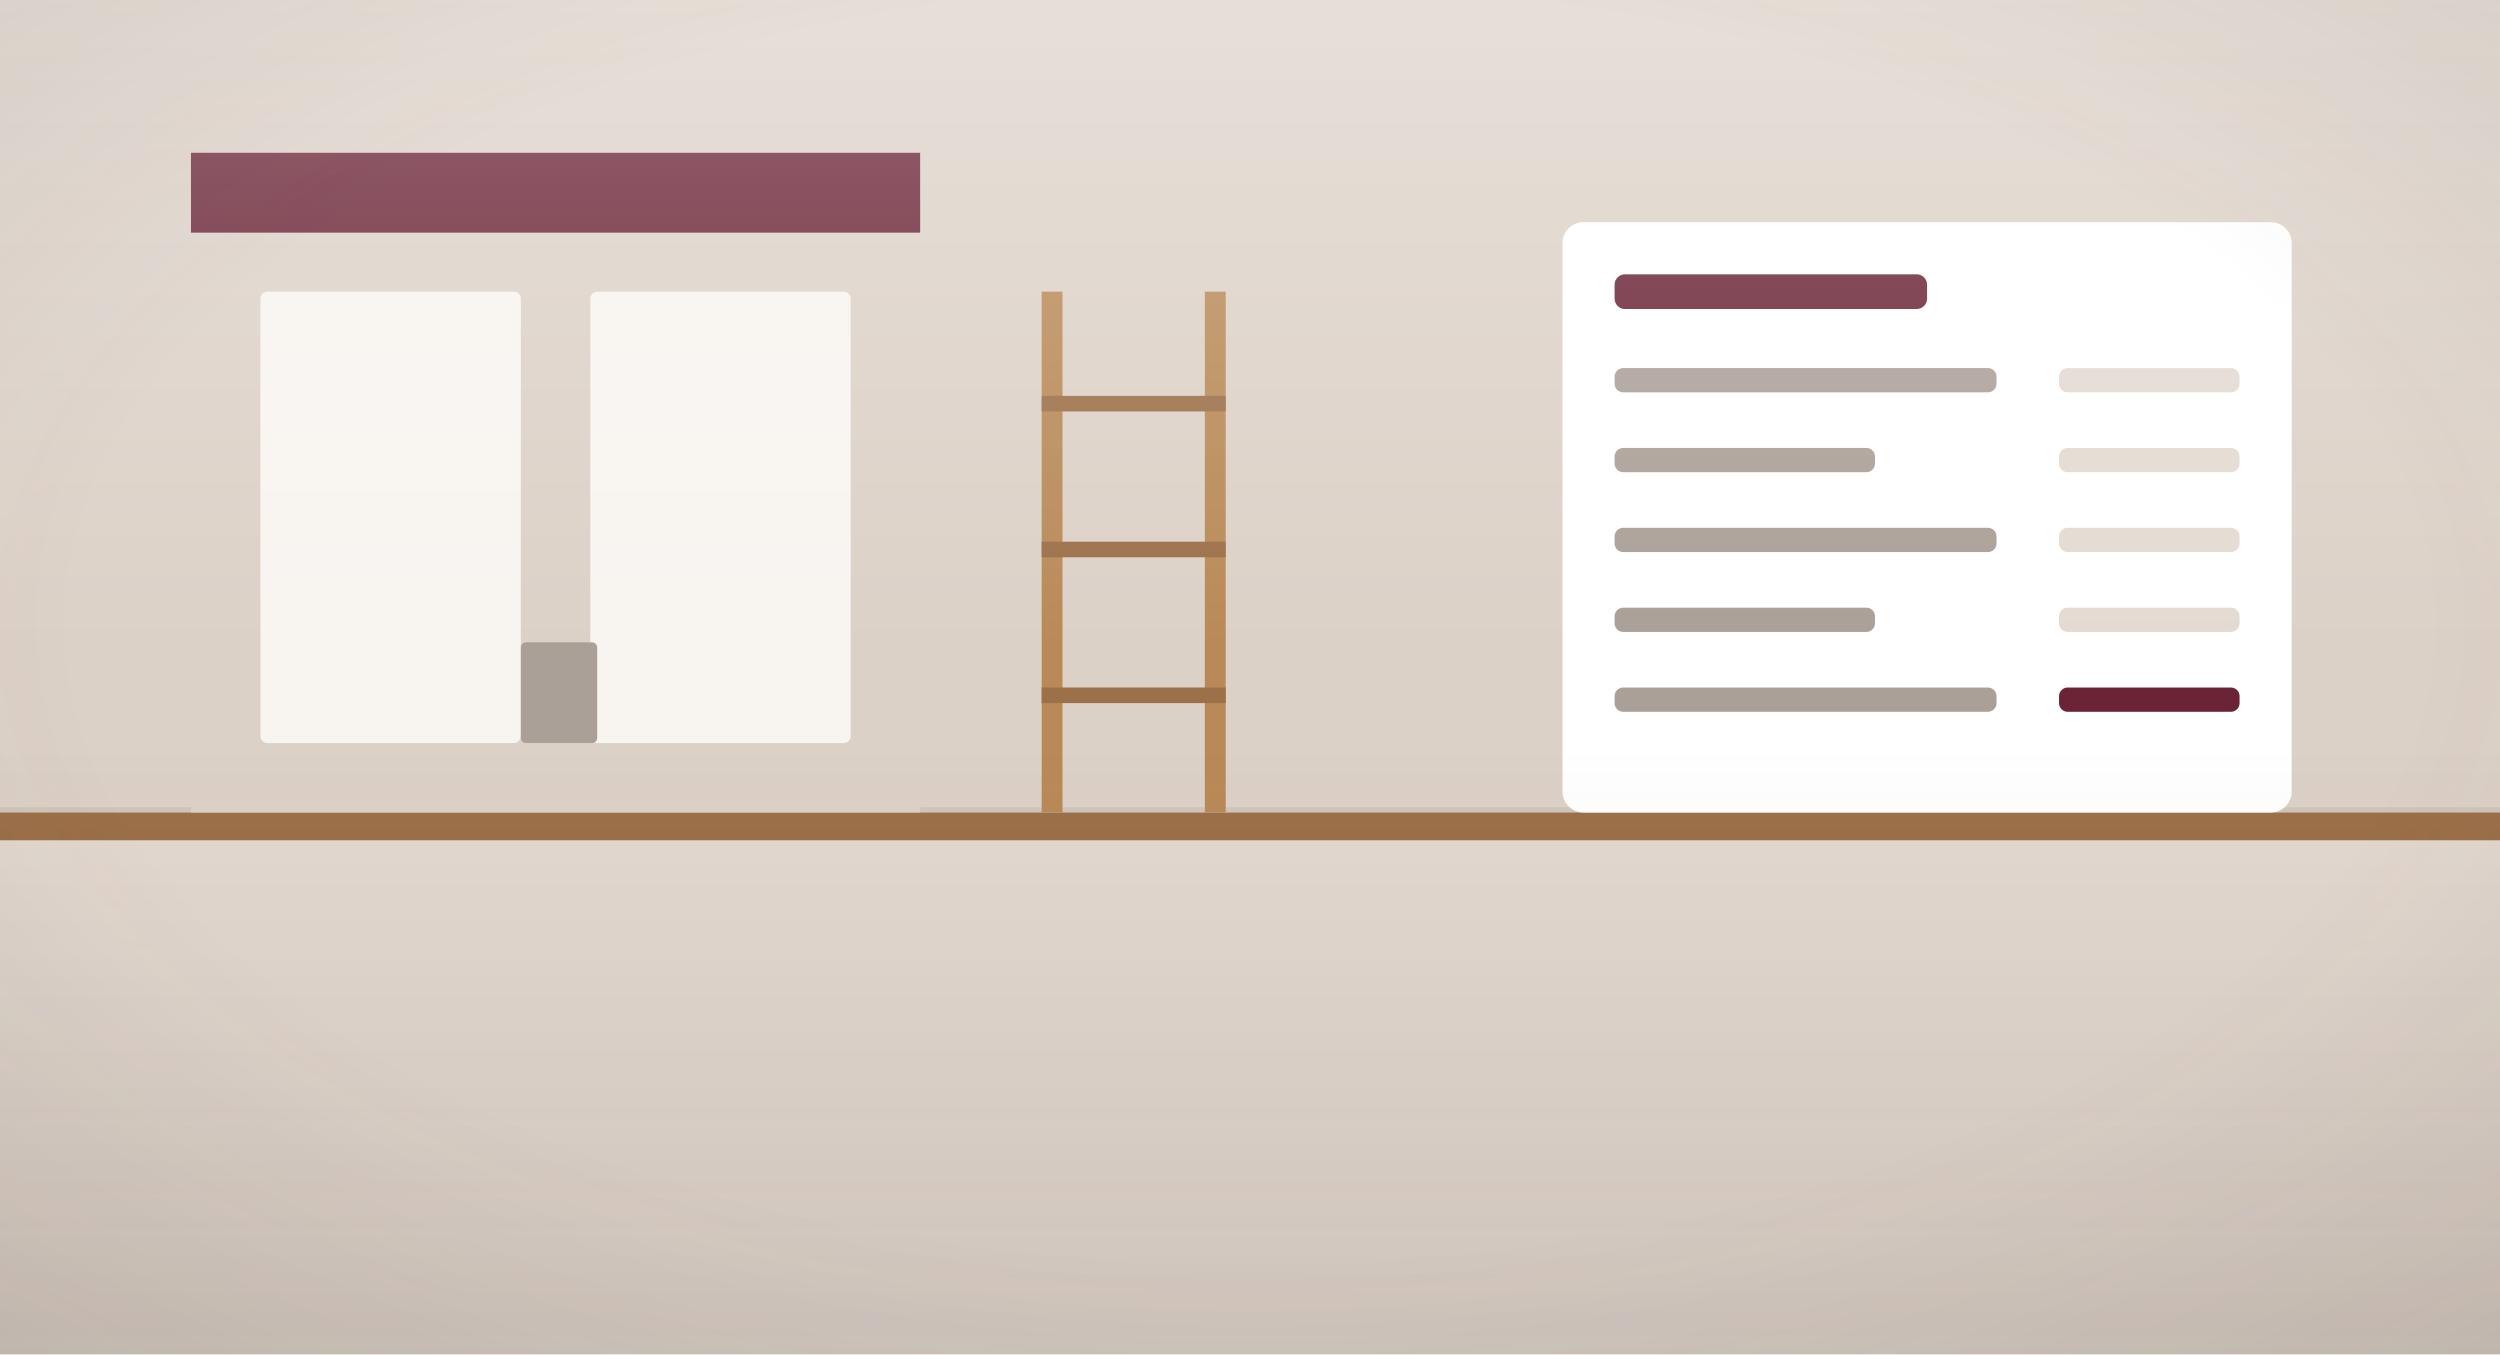
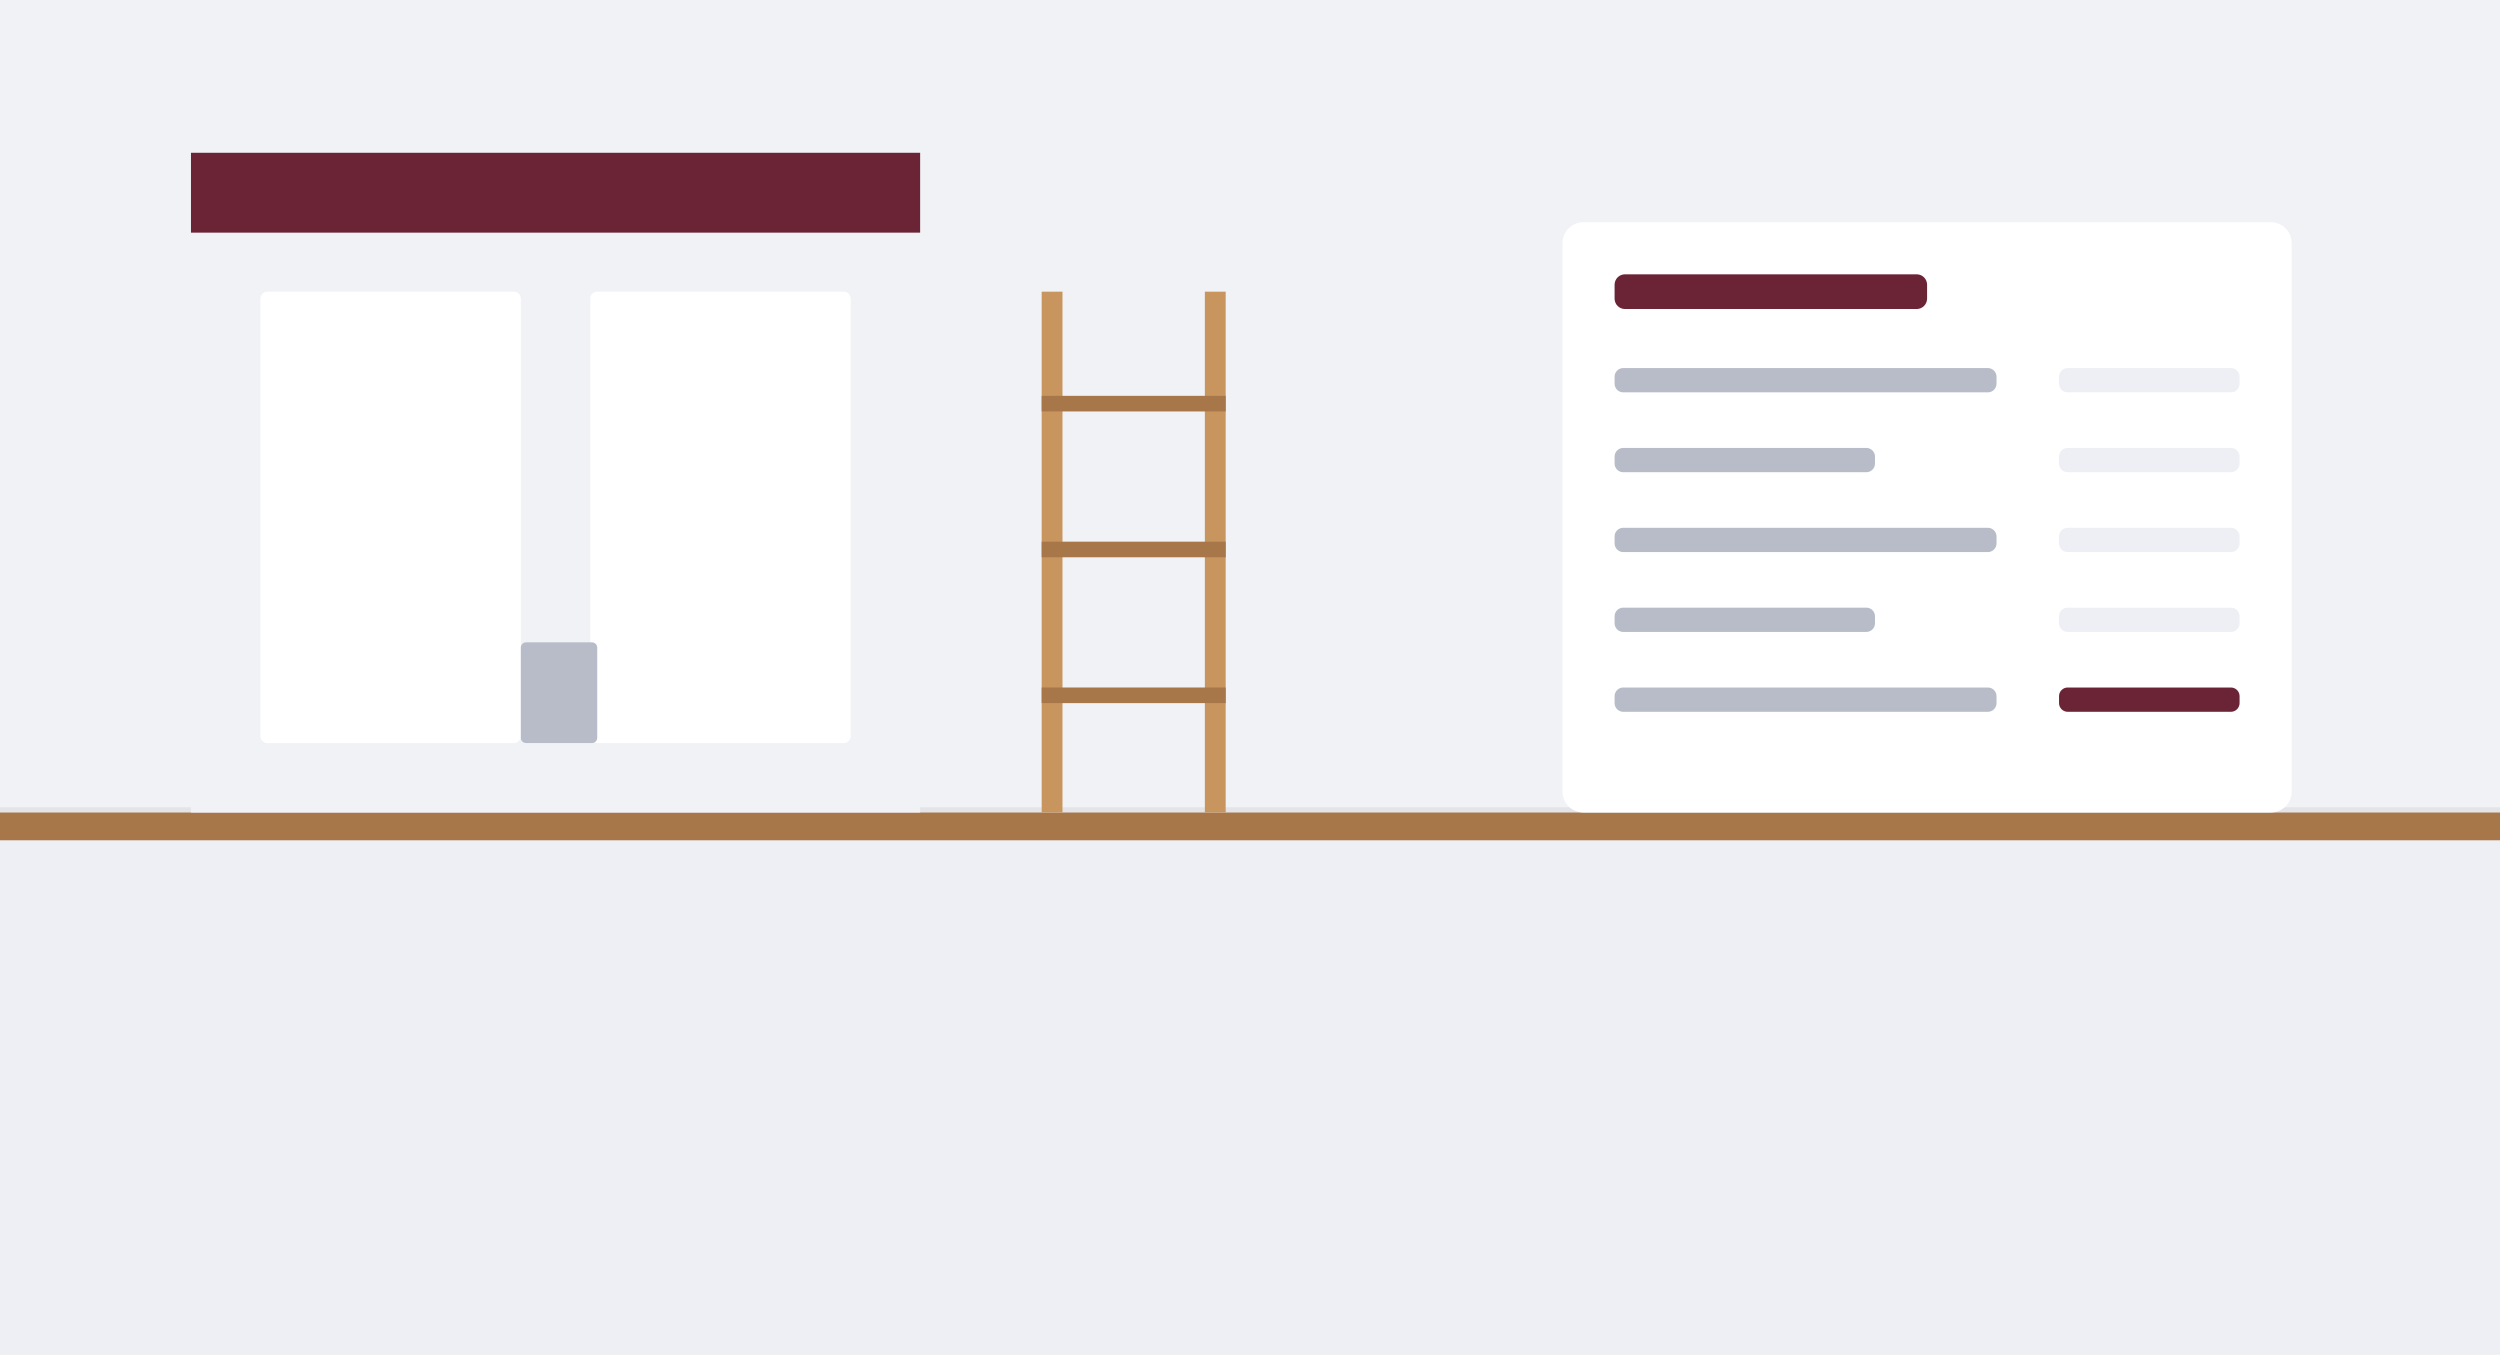
<svg xmlns="http://www.w3.org/2000/svg" viewBox="0 0 1440 780" width="1440" height="780" role="img">
-   <defs>
-     <linearGradient id="gTop" x1="0" y1="0" x2="0" y2="1">
-       <stop offset="0" stop-color="#FFFFFF" stop-opacity=".30" />
-       <stop offset=".48" stop-color="#FFFFFF" stop-opacity="0" />
-     </linearGradient>
-     <linearGradient id="gBot" x1="0" y1="0" x2="0" y2="1">
-       <stop offset=".55" stop-color="#3A2C24" stop-opacity="0" />
-       <stop offset="1" stop-color="#3A2C24" stop-opacity=".13" />
-     </linearGradient>
-     <radialGradient id="gVig" cx=".5" cy=".46" r=".75">
-       <stop offset=".62" stop-color="#3A2C24" stop-opacity="0" />
-       <stop offset="1" stop-color="#3A2C24" stop-opacity=".10" />
-     </radialGradient>
-   </defs>
-   <rect x="0" y="0" width="1440" height="780" fill="#EDE6DF" />
-   <rect x="0" y="0" width="1440" height="468" fill="#DCD1C7" />
-   <rect x="0" y="468" width="1440" height="312" fill="#E4DAD1" />
+   <rect x="0" y="0" width="1440" height="780" fill="#F7F8FA" />
+   <rect x="0" y="0" width="1440" height="468" fill="#F1F2F6" />
+   <rect x="0" y="468" width="1440" height="312" fill="#EDEFF4" />
  <rect x="0" y="465" width="1440" height="3" fill="rgba(0,0,0,.06)" />
-   <rect x="0" y="468" width="1440" height="16" fill="#9C7048" />
+   <rect x="0" y="468" width="1440" height="16" fill="#A87749" />
  <g transform="translate(110,88)">
-     <rect x="0" y="0" width="420" height="380" fill="#DCD1C7" />
+     <rect x="0" y="0" width="420" height="380" fill="#F1F2F6" />
    <rect x="0" y="0" width="420" height="46" fill="#6B2436" />
-     <rect x="40" y="80" width="150" height="260" fill="#F8F4F0" rx="4" />
-     <rect x="230" y="80" width="150" height="260" fill="#F8F4F0" rx="4" />
-     <rect x="190" y="282" width="44" height="58" fill="#ABA098" rx="3" />
+     <rect x="40" y="80" width="150" height="260" fill="#FFFFFF" rx="4" />
+     <rect x="230" y="80" width="150" height="260" fill="#FFFFFF" rx="4" />
+     <rect x="190" y="282" width="44" height="58" fill="#B7BCC8" rx="3" />
  </g>
  <g transform="translate(600,168)">
-     <rect x="0" y="0" width="12" height="300" fill="#B98A57" />
-     <rect x="94" y="0" width="12" height="300" fill="#B98A57" />
-     <rect x="0" y="60" width="106" height="9" fill="#9C7048" />
-     <rect x="0" y="144" width="106" height="9" fill="#9C7048" />
-     <rect x="0" y="228" width="106" height="9" fill="#9C7048" />
+     <rect x="0" y="0" width="12" height="300" fill="#C9955F" />
+     <rect x="94" y="0" width="12" height="300" fill="#C9955F" />
+     <rect x="0" y="60" width="106" height="9" fill="#A87749" />
+     <rect x="0" y="144" width="106" height="9" fill="#A87749" />
+     <rect x="0" y="228" width="106" height="9" fill="#A87749" />
  </g>
  <g transform="translate(900,128)">
    <rect x="0" y="0" width="420" height="340" fill="#FFFFFF" rx="12" />
    <rect x="30" y="30" width="180" height="20" fill="#6B2436" rx="6" />
-     <rect x="30" y="84" width="220" height="14" fill="#ABA098" rx="5" />
-     <rect x="30" y="130" width="150" height="14" fill="#ABA098" rx="5" />
-     <rect x="30" y="176" width="220" height="14" fill="#ABA098" rx="5" />
-     <rect x="30" y="222" width="150" height="14" fill="#ABA098" rx="5" />
-     <rect x="30" y="268" width="220" height="14" fill="#ABA098" rx="5" />
-     <rect x="286" y="84" width="104" height="14" fill="#E4DAD1" rx="5" />
-     <rect x="286" y="130" width="104" height="14" fill="#E4DAD1" rx="5" />
-     <rect x="286" y="176" width="104" height="14" fill="#E4DAD1" rx="5" />
-     <rect x="286" y="222" width="104" height="14" fill="#E4DAD1" rx="5" />
+     <rect x="30" y="84" width="220" height="14" fill="#B7BCC8" rx="5" />
+     <rect x="30" y="130" width="150" height="14" fill="#B7BCC8" rx="5" />
+     <rect x="30" y="176" width="220" height="14" fill="#B7BCC8" rx="5" />
+     <rect x="30" y="222" width="150" height="14" fill="#B7BCC8" rx="5" />
+     <rect x="30" y="268" width="220" height="14" fill="#B7BCC8" rx="5" />
+     <rect x="286" y="84" width="104" height="14" fill="#EDEFF4" rx="5" />
+     <rect x="286" y="130" width="104" height="14" fill="#EDEFF4" rx="5" />
+     <rect x="286" y="176" width="104" height="14" fill="#EDEFF4" rx="5" />
+     <rect x="286" y="222" width="104" height="14" fill="#EDEFF4" rx="5" />
    <rect x="286" y="268" width="104" height="14" fill="#6B2436" rx="5" />
  </g>
-   <rect x="0" y="0" width="1440" height="780" fill="url(#gTop)" />
-   <rect x="0" y="0" width="1440" height="780" fill="url(#gBot)" />
-   <rect x="0" y="0" width="1440" height="780" fill="url(#gVig)" />
</svg>
